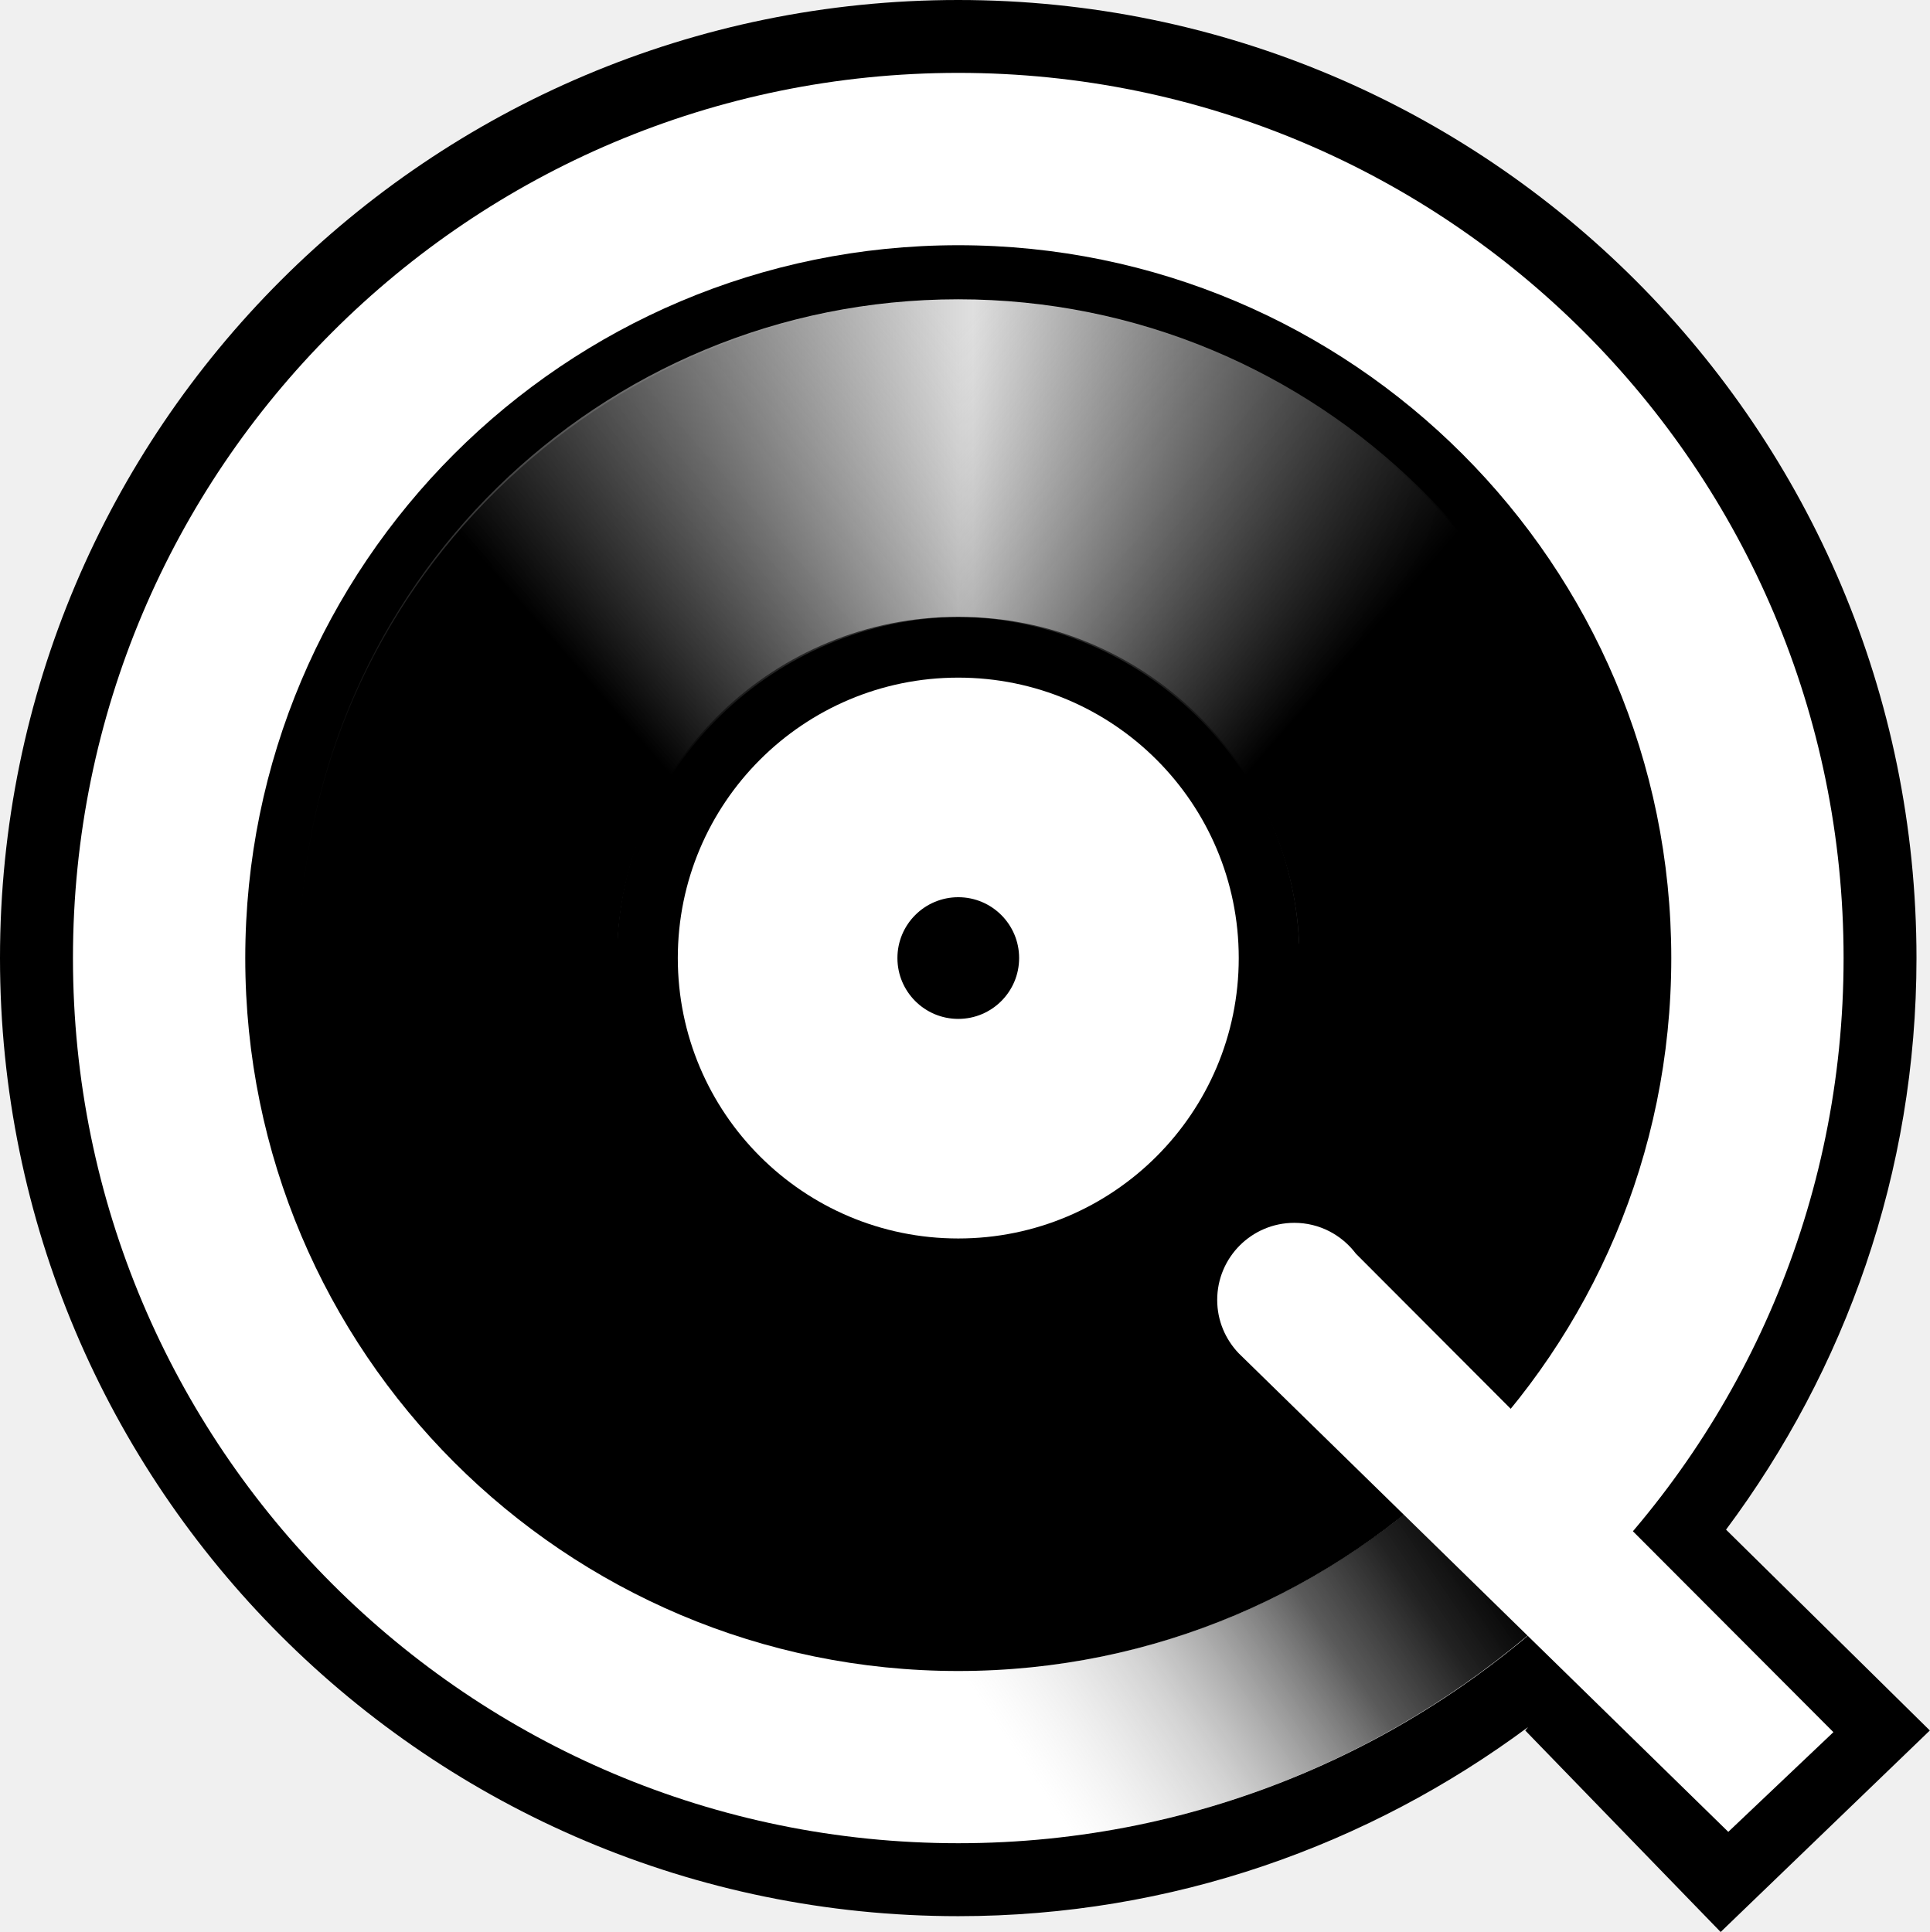
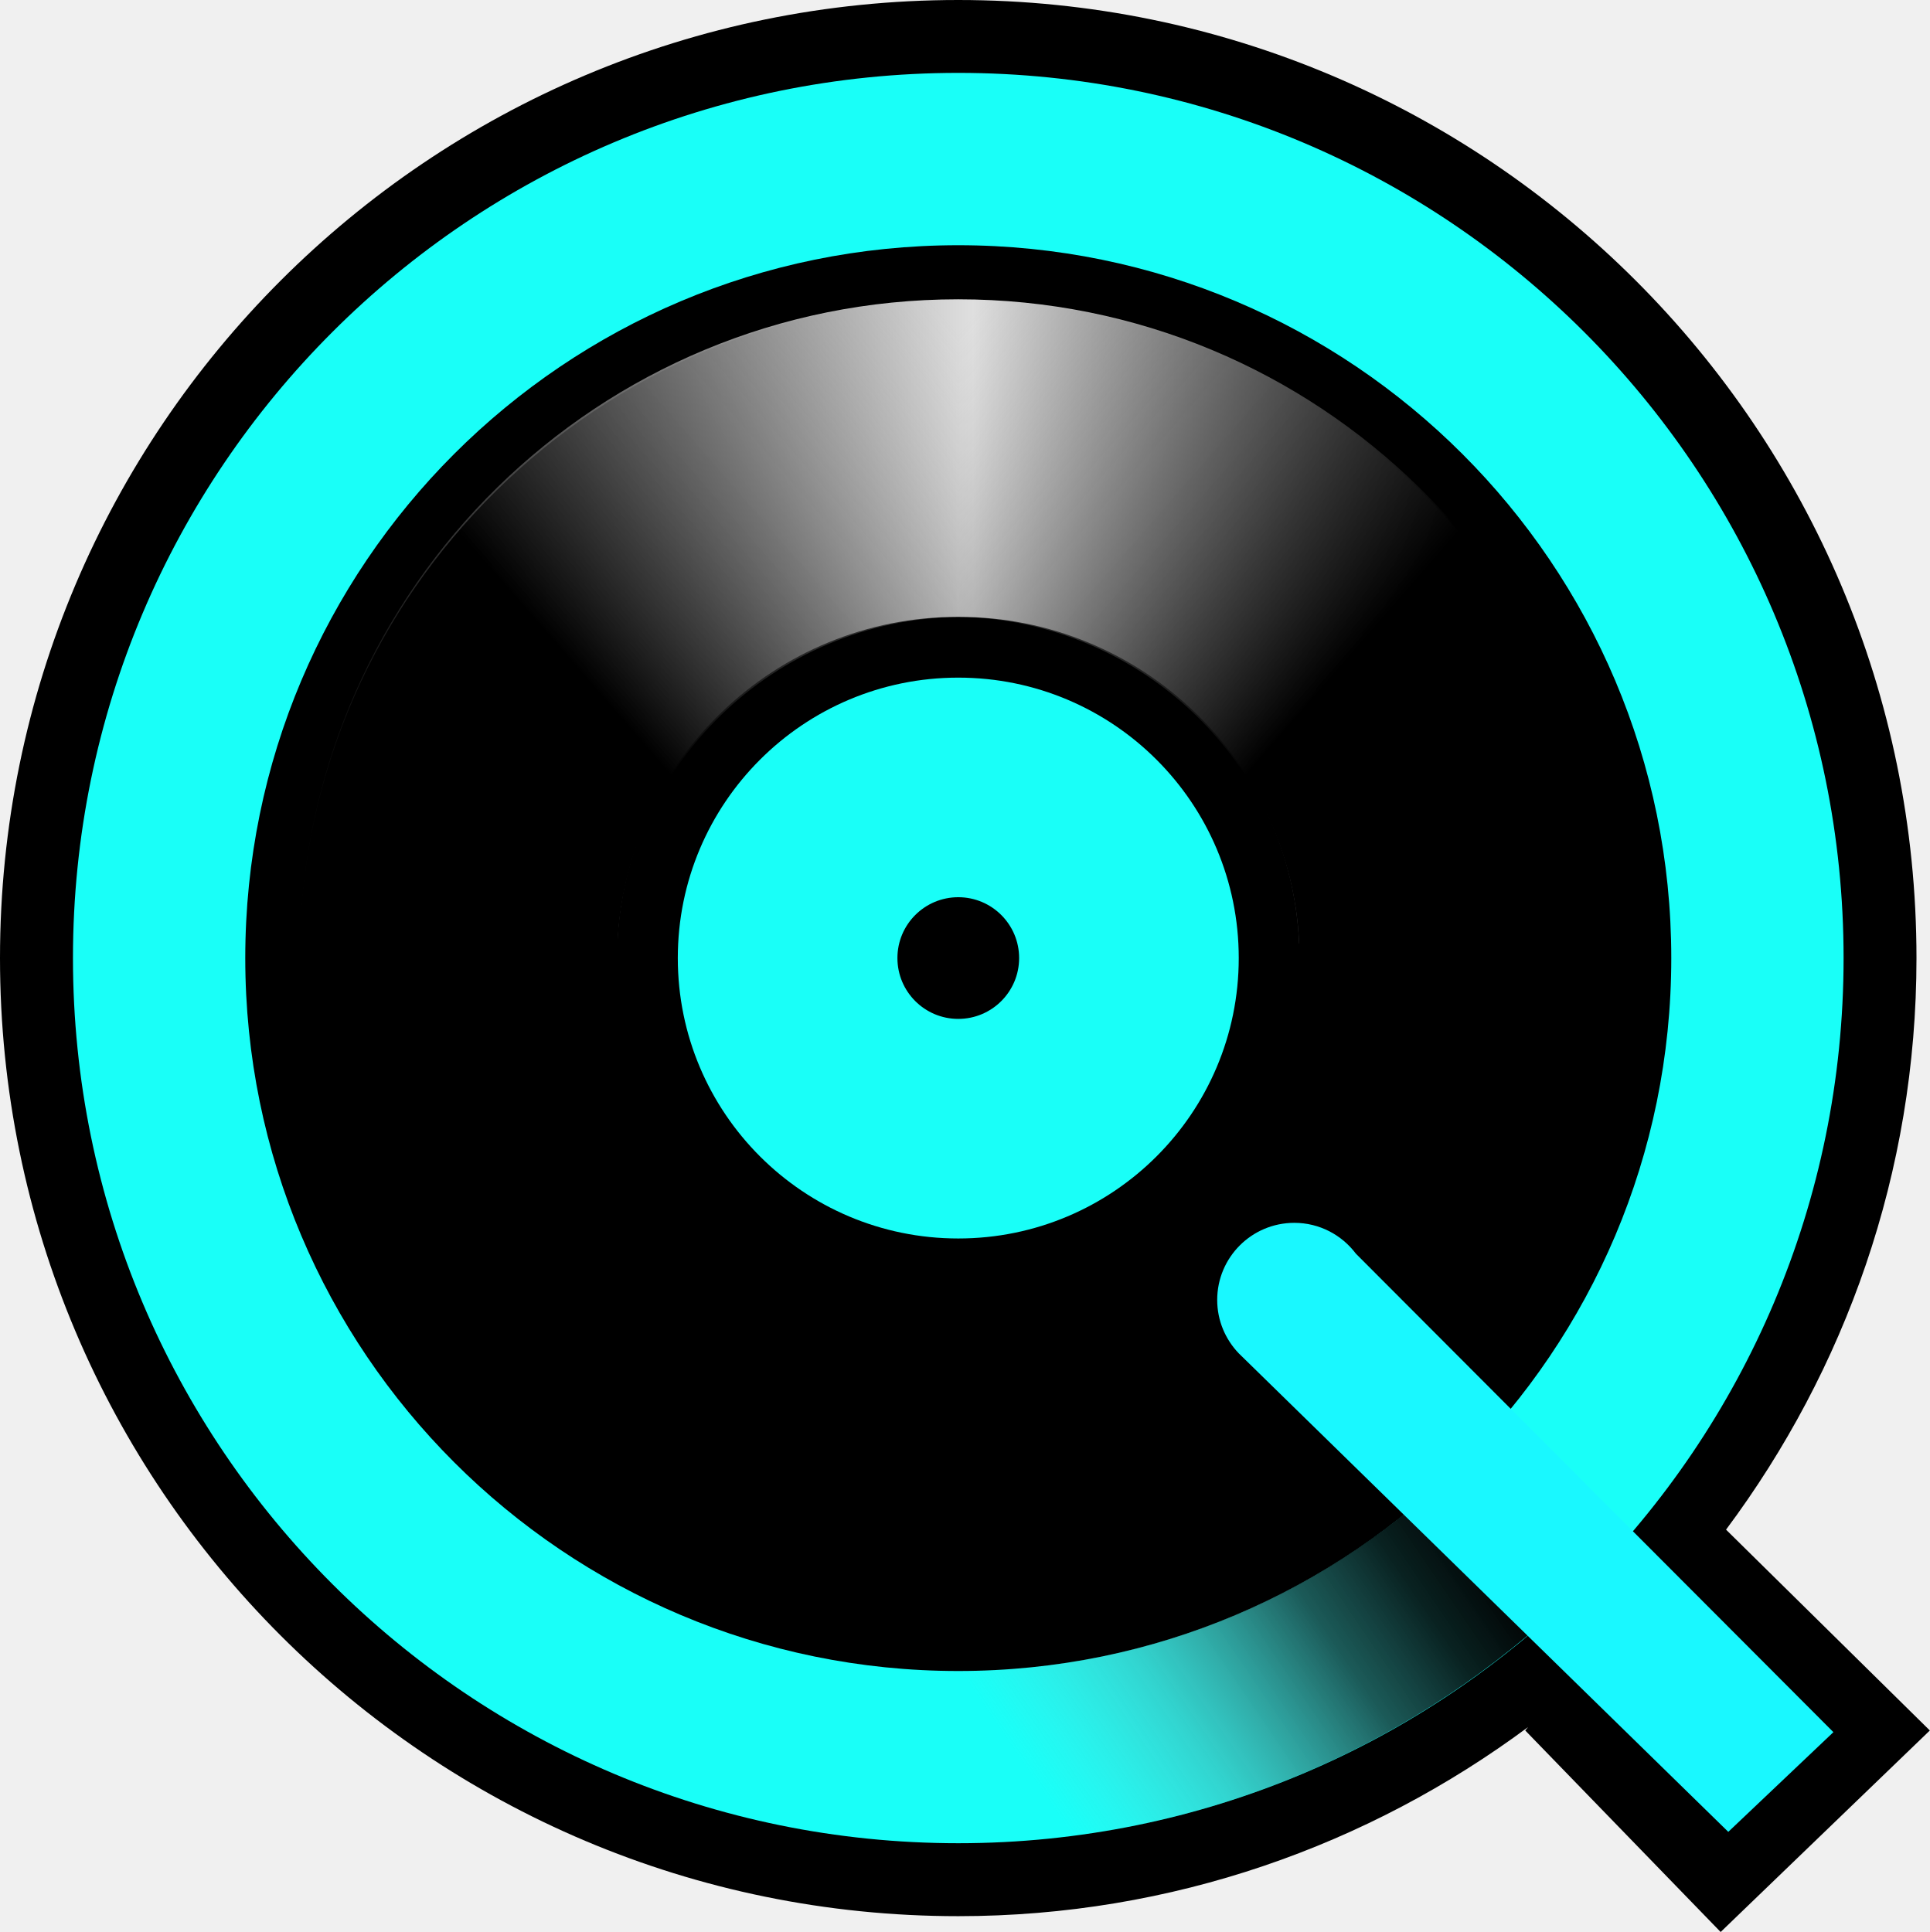
<svg xmlns="http://www.w3.org/2000/svg" version="1.1" id="logos" x="0px" y="0px" viewBox="0 0 31.08 31.12" enable-background="new 0 0 125 40" xml:space="preserve" width="31.08" height="31.12">
  <defs id="defs1263">
- 	
- 	
- 
- 		
- 		
- 		
- 	</defs>
-   <g id="g1660" transform="translate(0,-4.471)">
-     <path d="m 27.798,29.11 c 1.918,-2.572 3.067,-5.751 3.067,-9.206 C 30.865,11.381 23.956,4.471 15.432,4.471 6.909,4.471 0,11.38 0,19.903 c 0,8.523 6.909,15.433 15.433,15.433 3.442,0 6.61,-1.141 9.177,-3.046 l -0.046,0.055 3.147,3.246 3.369,-3.246 z" id="path1182" />
-     <g id="g1240">
-       <circle fill="#ffffff" cx="15.433" cy="19.903" r="14.258" id="circle1184" />
-       <path d="m 15.433,8.421 c -6.342,0 -11.483,5.141 -11.483,11.483 0,6.342 5.141,11.483 11.483,11.483 6.342,0 11.483,-5.141 11.483,-11.483 0,-6.342 -5.142,-11.483 -11.483,-11.483 z m 0,15.999 c -2.495,0 -4.517,-2.022 -4.517,-4.517 0,-2.495 2.022,-4.517 4.517,-4.517 2.495,0 4.517,2.022 4.517,4.517 0,2.495 -2.023,4.517 -4.517,4.517 z" id="path1186" />
-       <circle cx="15.433" cy="19.903" r="0.98" id="circle1188" />
-       <linearGradient id="SVGID_1_" gradientUnits="userSpaceOnUse" x1="4.827" y1="-1172.481" x2="26.039" y2="-1172.481" gradientTransform="matrix(1,0,0,-1,0,-1158)">
-         <stop offset="0" style="stop-color:#000000" id="stop1190" />
-         <stop offset="0.511" style="stop-color:#DFDFDF" id="stop1192" />
-         <stop offset="0.876" style="stop-color:#000000" id="stop1194" />
-       </linearGradient>
-       <path fill="url(#SVGID_1_)" d="m 9.942,19.67 c 0.122,-2.927 2.533,-5.263 5.49,-5.263 2.957,0 5.368,2.336 5.49,5.263 h 5.115 C 25.913,13.917 21.214,9.292 15.431,9.292 9.648,9.292 4.951,13.918 4.827,19.67 Z" id="path1197" style="fill:url(#SVGID_1_)" />
-       <linearGradient id="SVGID_2_" gradientUnits="userSpaceOnUse" x1="15.102" y1="-1168.134" x2="23.418" y2="-1175.382" gradientTransform="matrix(1,0,0,-1,0,-1158)">
-         <stop offset="0.003" style="stop-color:#B5B5B5;stop-opacity:0" id="stop1199" />
-         <stop offset="0.124" style="stop-color:#969696;stop-opacity:0.163" id="stop1201" />
-         <stop offset="0.555" style="stop-color:#2B2B2B;stop-opacity:0.742" id="stop1203" />
-         <stop offset="0.747" style="stop-color:#000000" id="stop1205" />
-       </linearGradient>
-       <path fill="url(#SVGID_2_)" d="m 15.433,9.293 v 5.115 c 2.958,0.037 5.422,2.41 5.493,5.36 h 5.115 C 25.969,13.994 21.216,9.331 15.433,9.293 Z" id="path1208" style="fill:url(#SVGID_2_)" />
-       <linearGradient id="SVGID_3_" gradientUnits="userSpaceOnUse" x1="66.594" y1="-1168.134" x2="74.91" y2="-1175.382" gradientTransform="rotate(180,41.1796,-579)">
-         <stop offset="0.003" style="stop-color:#B5B5B5;stop-opacity:0" id="stop1210" />
-         <stop offset="0.124" style="stop-color:#969696;stop-opacity:0.163" id="stop1212" />
-         <stop offset="0.555" style="stop-color:#2B2B2B;stop-opacity:0.742" id="stop1214" />
-         <stop offset="0.747" style="stop-color:#000000" id="stop1216" />
-       </linearGradient>
-       <path fill="url(#SVGID_3_)" d="m 15.433,9.293 v 5.115 c -2.958,0.037 -5.419,2.41 -5.49,5.36 H 4.827 C 4.899,13.994 9.65,9.331 15.433,9.293 Z" id="path1219" style="fill:url(#SVGID_3_)" />
-       <linearGradient id="SVGID_4_" gradientUnits="userSpaceOnUse" x1="16.761" y1="-1191.352" x2="24.543" y2="-1186.051" gradientTransform="matrix(1,0,0,-1,0,-1158)">
-         <stop offset="0.003" style="stop-color:#B5B5B5;stop-opacity:0" id="stop1221" />
-         <stop offset="0.049" style="stop-color:#A8A8A8;stop-opacity:0.051" id="stop1223" />
-         <stop offset="0.268" style="stop-color:#6C6C6C;stop-opacity:0.298" id="stop1225" />
-         <stop offset="0.426" style="stop-color:#3E3E3E;stop-opacity:0.525" id="stop1227" />
-         <stop offset="0.559" style="stop-color:#1C1C1C;stop-opacity:0.725" id="stop1229" />
-         <stop offset="0.721" style="stop-color:#070707;stop-opacity:0.89" id="stop1231" />
-         <stop offset="0.868" style="stop-color:#000000" id="stop1233" />
-       </linearGradient>
-       <path fill="url(#SVGID_4_)" d="m 22.994,28.541 c -2.02,1.77 -4.665,2.845 -7.562,2.845 -0.012,0 -0.023,-10e-4 -0.034,-10e-4 v 2.775 c 0.012,0 0.023,0.001 0.034,0.001 3.593,0 6.874,-1.332 9.381,-3.526 -0.6,-0.703 -1.226,-1.386 -1.819,-2.094 z" id="path1236" style="fill:url(#SVGID_4_)" />
-       <path fill="#ffffff" d="m 29.527,32.372 -7.691,-7.708 c -0.227,-0.301 -0.586,-0.496 -0.991,-0.496 -0.686,0 -1.242,0.556 -1.242,1.242 0,0.334 0.133,0.637 0.348,0.861 v 0 0 c 0.014,0.015 0.03,0.03 0.045,0.044 l 7.838,7.663 z" id="path1238" />
-     </g>
-   </g>
+     <linearGradient id="SVGID_1_" gradientUnits="userSpaceOnUse" x1="4.827" y1="-1172.481" x2="26.039" y2="-1172.481" gradientTransform="matrix(1,0,0,-1,0,-1162.471)">
+       <stop offset="0" style="stop-color:#000000" id="stop1190" />
+       <stop offset="0.511" style="stop-color:#DFDFDF" id="stop1192" />
+       <stop offset="0.876" style="stop-color:#000000" id="stop1194" />
+     </linearGradient>
+     <linearGradient id="SVGID_2_" gradientUnits="userSpaceOnUse" x1="15.102" y1="-1168.134" x2="23.418" y2="-1175.382" gradientTransform="matrix(1,0,0,-1,0,-1162.471)">
+       <stop offset="0.003" style="stop-color:#B5B5B5;stop-opacity:0" id="stop1199" />
+       <stop offset="0.124" style="stop-color:#969696;stop-opacity:0.163" id="stop1201" />
+       <stop offset="0.555" style="stop-color:#2B2B2B;stop-opacity:0.742" id="stop1203" />
+       <stop offset="0.747" style="stop-color:#000000" id="stop1205" />
+     </linearGradient>
+     <linearGradient id="SVGID_3_" gradientUnits="userSpaceOnUse" x1="66.594" y1="-1168.134" x2="74.91" y2="-1175.382" gradientTransform="rotate(180,41.1796,-581.2355)">
+       <stop offset="0.003" style="stop-color:#B5B5B5;stop-opacity:0" id="stop1210" />
+       <stop offset="0.124" style="stop-color:#969696;stop-opacity:0.163" id="stop1212" />
+       <stop offset="0.555" style="stop-color:#2B2B2B;stop-opacity:0.742" id="stop1214" />
+       <stop offset="0.747" style="stop-color:#000000" id="stop1216" />
+     </linearGradient>
+     <linearGradient id="SVGID_4_" gradientUnits="userSpaceOnUse" x1="16.761" y1="-1191.352" x2="24.543" y2="-1186.051" gradientTransform="matrix(1,0,0,-1,0,-1162.471)">
+       <stop offset="0.003" style="stop-color:#B5B5B5;stop-opacity:0" id="stop1221" />
+       <stop offset="0.049" style="stop-color:#A8A8A8;stop-opacity:0.051" id="stop1223" />
+       <stop offset="0.268" style="stop-color:#6C6C6C;stop-opacity:0.298" id="stop1225" />
+       <stop offset="0.426" style="stop-color:#3E3E3E;stop-opacity:0.525" id="stop1227" />
+       <stop offset="0.559" style="stop-color:#1C1C1C;stop-opacity:0.725" id="stop1229" />
+       <stop offset="0.721" style="stop-color:#070707;stop-opacity:0.89" id="stop1231" />
+       <stop offset="0.868" style="stop-color:#000000" id="stop1233" />
+     </linearGradient>
+   </defs>
+   <path d="m 27.798,24.639 c 1.918,-2.572 3.067,-5.751 3.067,-9.206 C 30.865,6.91 23.956,0 15.432,0 6.909,0 0,6.909 0,15.432 c 0,8.523 6.909,15.433 15.433,15.433 3.442,0 6.61,-1.141 9.177,-3.046 l -0.046,0.055 3.147,3.246 3.369,-3.246 z" id="path1182" />
+   <circle fill="#ffffff" cx="15.433" cy="15.432" r="14.258" id="circle1184" style="fill:#19fff8;fill-opacity:1" />
+   <path d="M 15.433,3.95 C 9.091,3.95 3.95,9.091 3.95,15.433 c 0,6.342 5.141,11.483 11.483,11.483 6.342,0 11.483,-5.141 11.483,-11.483 C 26.916,9.091 21.774,3.95 15.433,3.95 Z m 0,15.999 c -2.495,0 -4.517,-2.022 -4.517,-4.517 0,-2.495 2.022,-4.517 4.517,-4.517 2.495,0 4.517,2.022 4.517,4.517 0,2.495 -2.023,4.517 -4.517,4.517 z" id="path1186" />
+   <circle cx="15.433" cy="15.432" r="0.98" id="circle1188" />
+   <path fill="url(#SVGID_1_)" d="m 9.942,15.199 c 0.122,-2.927 2.533,-5.263 5.49,-5.263 2.957,0 5.368,2.336 5.49,5.263 h 5.115 C 25.913,9.446 21.214,4.821 15.431,4.821 9.648,4.821 4.951,9.447 4.827,15.199 Z" id="path1197" style="fill:url(#SVGID_1_)" />
+   <path fill="url(#SVGID_2_)" d="m 15.433,4.822 v 5.115 c 2.958,0.037 5.422,2.41 5.493,5.36 h 5.115 C 25.969,9.523 21.216,4.86 15.433,4.822 Z" id="path1208" style="fill:url(#SVGID_2_)" />
+   <path fill="url(#SVGID_3_)" d="m 15.433,4.822 v 5.115 c -2.958,0.037 -5.419,2.41 -5.49,5.36 H 4.827 C 4.899,9.523 9.65,4.86 15.433,4.822 Z" id="path1219" style="fill:url(#SVGID_3_)" />
+   <path fill="url(#SVGID_4_)" d="m 22.994,24.07 c -2.02,1.77 -4.665,2.845 -7.562,2.845 -0.012,0 -0.023,-10e-4 -0.034,-10e-4 v 2.775 c 0.012,0 0.023,0.001 0.034,0.001 3.593,0 6.874,-1.332 9.381,-3.526 -0.6,-0.703 -1.226,-1.386 -1.819,-2.094 z" id="path1236" style="fill:url(#SVGID_4_)" />
+   <path fill="#ffffff" d="m 29.527,27.901 -7.691,-7.708 c -0.227,-0.301 -0.586,-0.496 -0.991,-0.496 -0.686,0 -1.242,0.556 -1.242,1.242 0,0.334 0.133,0.637 0.348,0.861 v 0 0 c 0.014,0.015 0.03,0.03 0.045,0.044 l 7.838,7.663 z" id="path1238" style="fill:#19f8ff;fill-opacity:1" />
</svg>
